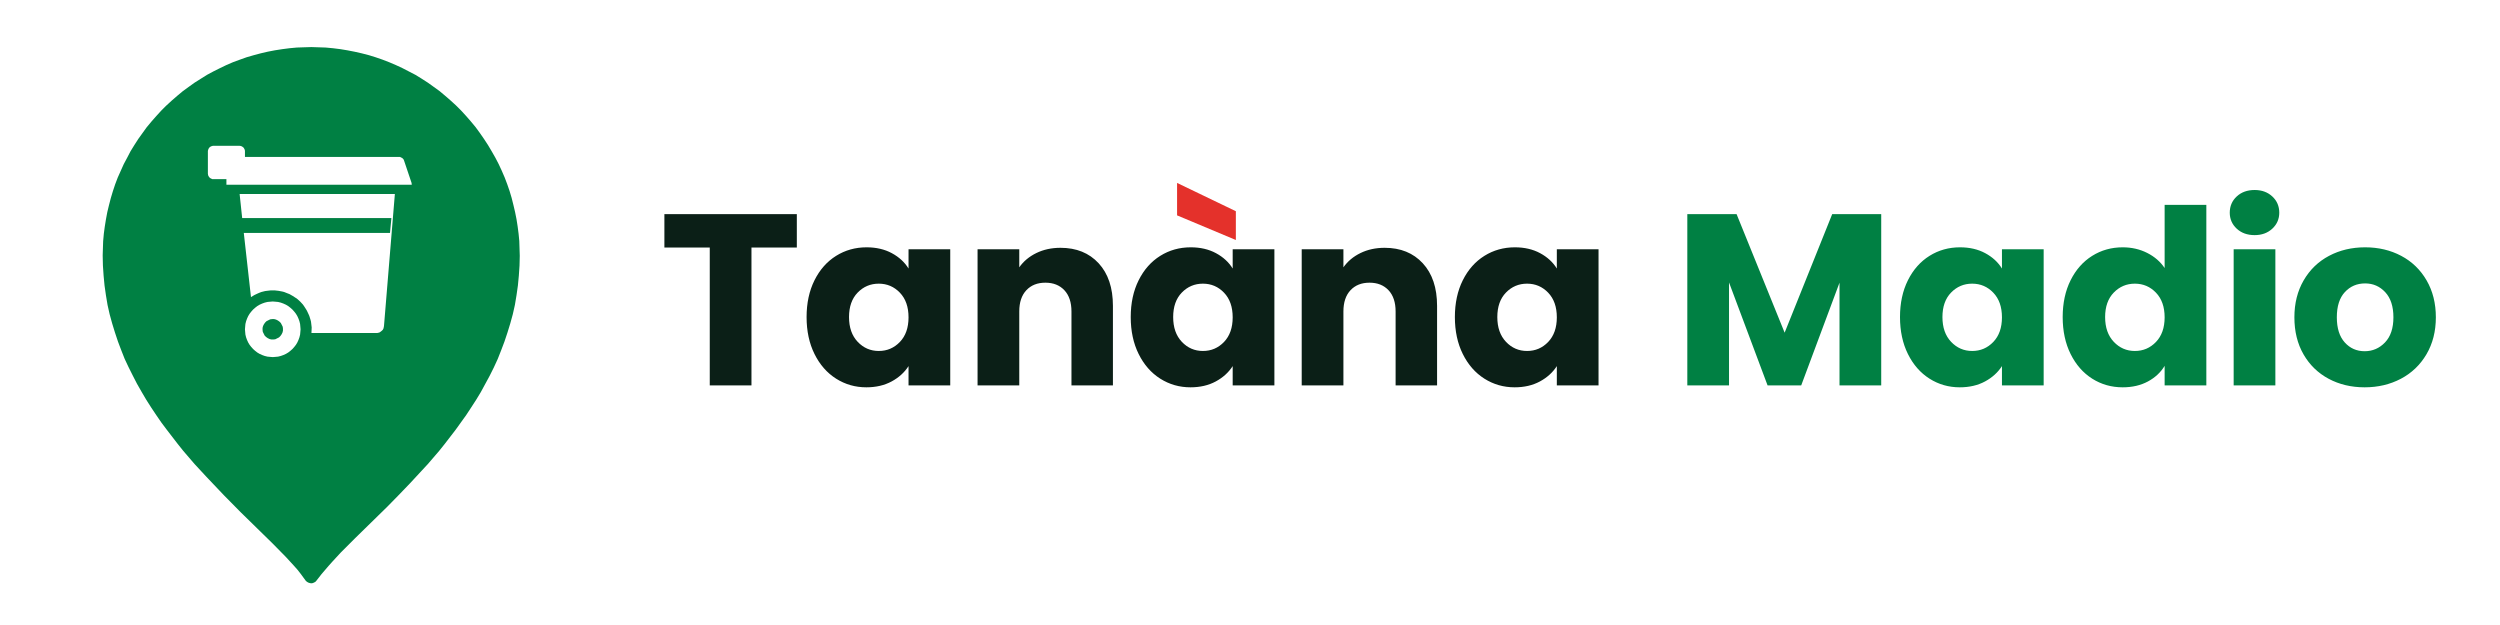
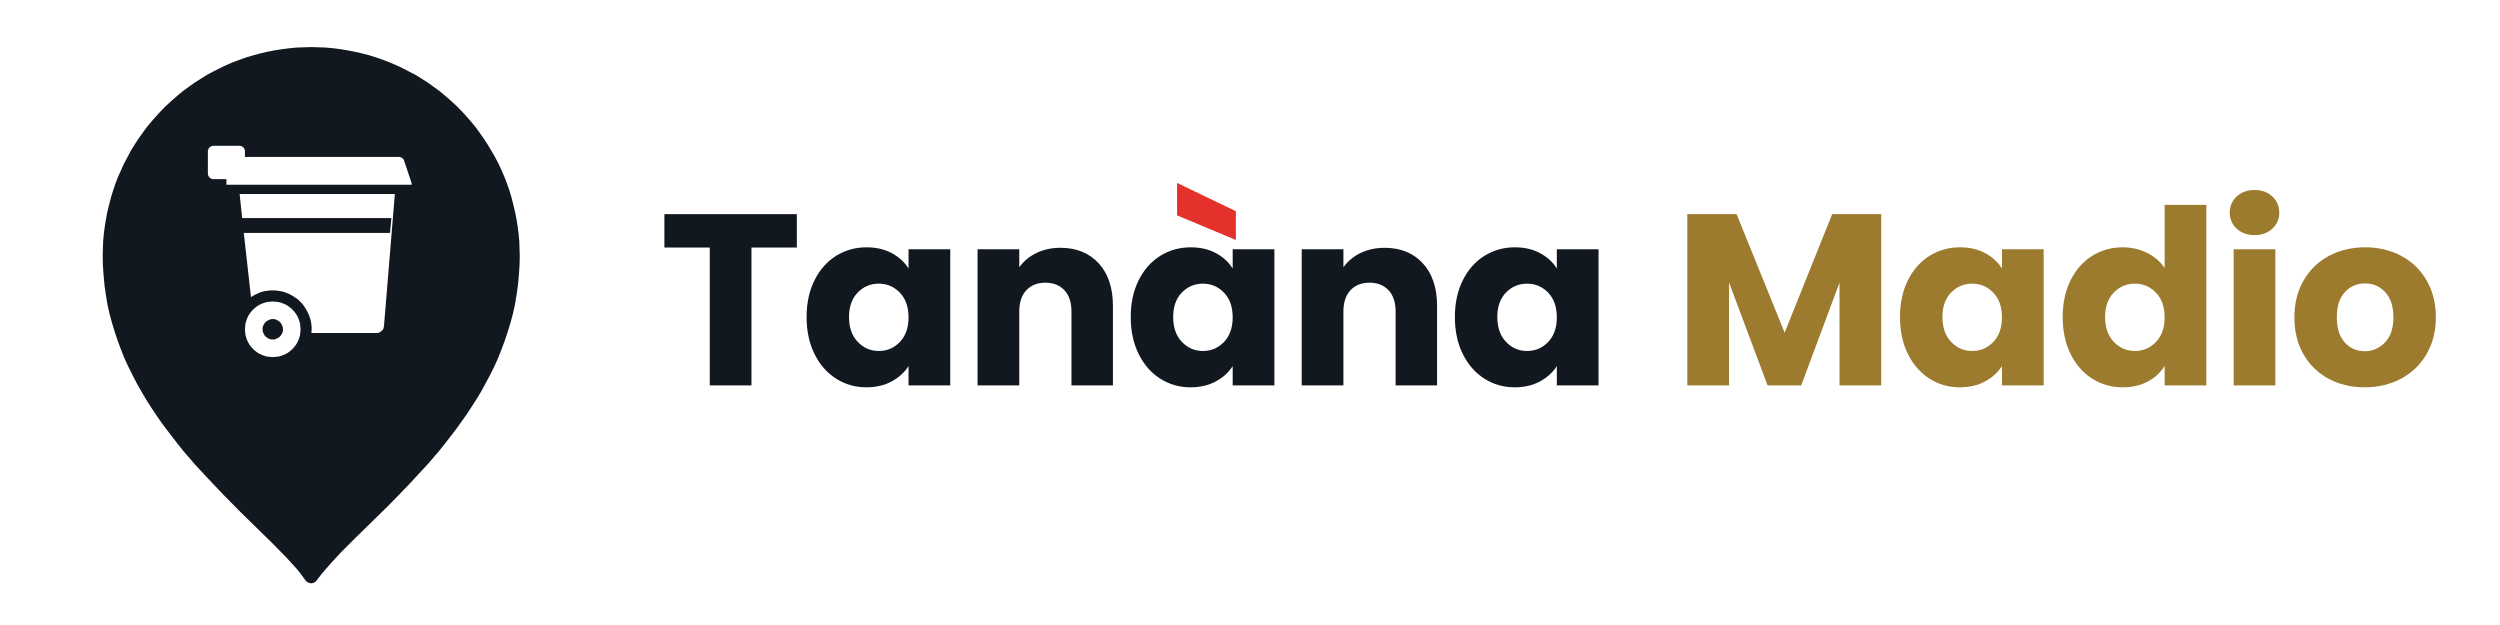
<svg xmlns="http://www.w3.org/2000/svg" viewBox="0 0 1025 256" width="1025" height="256" role="img" aria-labelledby="title">
  <g transform="translate(6 6) scale(0.95)">
-     <path fill="#008043" fill-rule="evenodd" d="M125.7 244.4L126.2 244.8L126.7 245.1L127.3 245.3L127.8 245.4L128.4 245.4L129.0 245.2L129.6 244.9L130.0 244.6L132.5 241.4L135.5 237.9L137.2 236.0L140.8 232.1L146.9 226.0L160.8 212.4L165.7 207.4L170.7 202.2L175.7 196.8L178.3 194.0L183.2 188.3L185.6 185.3L190.3 179.2L192.6 176.0L194.9 172.8L197.0 169.6L199.2 166.2L201.2 162.9L203.1 159.4L205.0 155.9L206.8 152.3L208.5 148.6L210.0 144.8L211.4 141.1L212.7 137.2L213.9 133.3L215.0 129.3L215.9 125.3L216.6 121.1L217.2 116.9L217.6 112.7L217.9 108.3L218.0 104.1L217.9 100.9L217.8 97.7L217.5 94.6L217.1 91.5L216.6 88.3L216.0 85.3L215.3 82.3L214.5 79.1L213.6 76.1L212.6 73.2L211.5 70.3L210.2 67.3L208.9 64.5L207.5 61.8L205.9 59.0L204.3 56.3L202.6 53.7L200.8 51.1L198.9 48.5L196.9 46.1L194.9 43.8L192.7 41.4L190.5 39.2L188.2 37.1L185.9 35.1L183.4 33.0L180.9 31.2L178.4 29.4L175.6 27.6L173.0 26.0L170.3 24.6L167.4 23.1L164.6 21.8L161.8 20.6L158.7 19.4L155.8 18.4L152.9 17.5L149.8 16.7L146.7 16.0L143.6 15.4L140.6 14.9L137.4 14.5L134.2 14.2L131.1 14.1L128.1 14.0L124.8 14.1L121.8 14.2L118.6 14.5L115.5 14.9L112.3 15.4L109.2 16.0L106.2 16.7L103.2 17.5L100.1 18.4L97.3 19.4L94.3 20.5L91.3 21.8L88.6 23.1L85.8 24.5L83.0 26.0L80.3 27.7L77.6 29.4L75.1 31.2L72.5 33.1L70.1 35.1L67.8 37.1L65.4 39.3L63.3 41.4L61.2 43.7L59.0 46.2L57.0 48.6L55.2 51.1L53.4 53.6L51.6 56.4L50.0 59.0L48.6 61.7L47.1 64.5L45.8 67.4L44.5 70.3L43.4 73.2L42.4 76.2L41.5 79.2L40.7 82.3L40.0 85.2L39.4 88.4L38.9 91.5L38.5 94.5L38.2 97.8L38.1 100.8L38.0 103.9L38.1 108.3L38.4 112.7L38.8 116.9L39.4 121.1L40.1 125.3L41.0 129.3L42.1 133.3L43.3 137.2L44.6 141.1L46.0 144.8L47.5 148.6L49.2 152.2L51.0 155.8L52.8 159.3L54.8 162.8L56.8 166.2L58.9 169.5L61.1 172.8L63.3 176.0L65.7 179.2L70.4 185.3L72.8 188.3L77.7 194.0L82.8 199.5L90.3 207.4L97.6 214.8L111.2 228.1L117.1 234.1L120.5 237.8L122.1 239.6L123.5 241.4ZM83.5 69.3L83.4 68.6L83.4 58.8L83.6 58.1L83.8 57.7L84.1 57.3L84.5 57.0L84.9 56.8L85.6 56.6L97.0 56.6L97.7 56.7L98.3 57.0L98.9 57.5L99.1 57.9L99.3 58.3L99.4 58.8L99.4 61.4L165.8 61.4L166.3 61.4L166.9 61.7L167.3 61.9L167.8 62.4L168.0 62.8L171.3 72.6L171.4 73.4L91.4 73.4L91.4 71.0L85.8 71.0L85.3 71.0L84.9 70.8L84.3 70.5L83.8 69.9ZM156.5 137.4L128.1 137.4L128.2 135.0L128.0 133.3L127.9 132.5L127.7 131.7L127.2 130.1L126.9 129.4L126.2 127.9L125.8 127.2L124.9 125.8L124.4 125.1L123.3 123.9L122.1 122.8L121.4 122.3L120.0 121.4L118.6 120.6L117.8 120.3L116.3 119.7L115.5 119.5L113.9 119.2L113.0 119.1L112.2 119.0L110.6 119.0L108.9 119.2L108.1 119.3L106.5 119.7L105.7 120.0L105.0 120.3L103.5 121.0L102.0 121.9L98.9 94.2L162.0 94.2L162.6 87.8L98.2 87.8L97.1 77.4L164.1 77.4L159.4 134.4L159.2 135.4L158.9 136.0L158.5 136.4L158.0 136.8L157.4 137.2ZM123.3 134.6L123.4 135.8L123.3 137.0L123.2 138.1L122.9 139.3L122.5 140.4L122.0 141.5L121.4 142.5L120.7 143.4L119.9 144.3L119.0 145.1L118.1 145.8L117.1 146.4L116.0 146.9L114.9 147.3L113.7 147.6L112.6 147.7L111.4 147.8L110.2 147.7L109.1 147.6L107.9 147.3L106.8 146.9L105.7 146.4L104.7 145.8L103.8 145.1L102.9 144.3L102.1 143.4L101.4 142.5L100.8 141.5L100.3 140.4L99.9 139.3L99.6 138.1L99.5 137.0L99.4 135.8L99.5 134.6L99.6 133.5L99.9 132.3L100.3 131.2L100.8 130.1L101.4 129.1L102.1 128.2L102.9 127.3L103.8 126.5L104.7 125.8L105.7 125.2L106.8 124.7L107.9 124.3L109.1 124.0L110.2 123.9L111.4 123.8L112.6 123.9L113.7 124.0L114.9 124.3L116.0 124.7L117.1 125.2L118.1 125.8L119.0 126.5L119.9 127.3L120.7 128.2L121.4 129.1L122.0 130.1L122.5 131.2L122.9 132.3L123.2 133.5ZM115.8 136.4L115.8 135.5L115.7 134.7L115.3 133.9L114.9 133.1L114.3 132.5L113.6 132.0L112.8 131.6L112.0 131.4L111.1 131.4L110.3 131.5L109.5 131.9L108.7 132.3L108.1 132.9L107.6 133.6L107.2 134.4L107.0 135.2L107.0 136.1L107.1 136.9L107.5 137.7L107.9 138.5L108.5 139.1L109.2 139.6L110.0 140.0L110.8 140.2L111.7 140.2L112.5 140.1L113.3 139.7L114.1 139.3L114.7 138.7L115.2 138.0L115.6 137.2Z" />
+     <path fill="#111820" fill-rule="evenodd" d="M125.7 244.4L126.2 244.8L126.7 245.1L127.3 245.3L127.8 245.4L128.4 245.4L129.0 245.2L129.6 244.9L130.0 244.6L132.5 241.4L135.5 237.9L137.2 236.0L140.8 232.1L146.9 226.0L160.8 212.4L165.7 207.4L170.7 202.2L175.7 196.8L178.3 194.0L183.2 188.3L185.6 185.3L190.3 179.2L192.6 176.0L194.9 172.8L197.0 169.6L199.2 166.2L201.2 162.9L203.1 159.4L205.0 155.9L206.8 152.3L208.5 148.6L210.0 144.8L211.4 141.1L212.7 137.2L213.9 133.3L215.0 129.3L215.9 125.3L216.6 121.1L217.2 116.9L217.6 112.7L217.9 108.3L218.0 104.1L217.9 100.9L217.8 97.7L217.5 94.6L217.1 91.5L216.6 88.3L216.0 85.3L215.3 82.3L214.5 79.1L213.6 76.1L212.6 73.2L211.5 70.3L210.2 67.3L208.9 64.5L207.5 61.8L205.9 59.0L204.3 56.3L202.6 53.7L200.8 51.1L198.9 48.5L196.9 46.1L194.9 43.8L192.7 41.4L190.5 39.2L188.2 37.1L185.9 35.1L183.4 33.0L180.9 31.2L178.4 29.4L175.6 27.6L173.0 26.0L170.3 24.6L167.4 23.1L164.6 21.8L161.8 20.6L158.7 19.4L155.8 18.4L152.9 17.5L149.8 16.7L146.7 16.0L143.6 15.4L140.6 14.9L137.4 14.5L134.2 14.2L131.1 14.1L128.1 14.0L124.8 14.1L121.8 14.2L118.6 14.5L115.5 14.9L112.3 15.4L109.2 16.0L106.2 16.7L103.2 17.5L100.1 18.4L97.3 19.4L94.3 20.5L91.3 21.8L88.6 23.1L85.8 24.5L83.0 26.0L80.3 27.7L77.6 29.4L75.1 31.2L72.5 33.1L70.1 35.1L67.8 37.1L65.4 39.3L63.3 41.4L61.2 43.7L59.0 46.2L57.0 48.6L55.2 51.1L53.4 53.6L51.6 56.4L50.0 59.0L48.6 61.7L47.1 64.5L45.8 67.4L44.5 70.3L43.4 73.2L42.4 76.2L41.5 79.2L40.7 82.3L40.0 85.2L39.4 88.4L38.9 91.5L38.5 94.5L38.2 97.8L38.1 100.8L38.0 103.9L38.1 108.3L38.4 112.7L38.8 116.9L39.4 121.1L40.1 125.3L41.0 129.3L42.1 133.3L43.3 137.2L44.6 141.1L46.0 144.8L47.5 148.6L49.2 152.2L51.0 155.8L52.8 159.3L54.8 162.8L56.8 166.2L58.9 169.5L61.1 172.8L63.3 176.0L65.7 179.2L70.4 185.3L72.8 188.3L77.7 194.0L82.8 199.5L90.3 207.4L97.6 214.8L111.2 228.1L117.1 234.1L120.5 237.8L122.1 239.6L123.5 241.4ZM83.5 69.3L83.4 68.6L83.4 58.8L83.6 58.1L83.8 57.7L84.1 57.3L84.5 57.0L84.9 56.8L85.6 56.6L97.0 56.6L97.7 56.7L98.3 57.0L98.9 57.5L99.1 57.9L99.3 58.3L99.4 58.8L99.4 61.4L165.8 61.4L166.3 61.4L166.9 61.7L167.3 61.9L167.8 62.4L168.0 62.8L171.3 72.6L171.4 73.4L91.4 73.4L91.4 71.0L85.8 71.0L85.3 71.0L84.9 70.8L84.3 70.5L83.8 69.9ZM156.5 137.4L128.1 137.4L128.2 135.0L128.0 133.3L127.9 132.5L127.7 131.7L127.2 130.1L126.9 129.4L126.2 127.9L125.8 127.2L124.9 125.8L124.4 125.1L123.3 123.9L122.1 122.8L121.4 122.3L120.0 121.4L118.6 120.6L117.8 120.3L116.3 119.7L115.5 119.5L113.9 119.2L113.0 119.1L112.2 119.0L110.6 119.0L108.9 119.2L108.1 119.3L106.5 119.7L105.7 120.0L105.0 120.3L103.5 121.0L102.0 121.9L98.9 94.2L162.0 94.2L162.6 87.8L98.2 87.8L97.1 77.4L164.1 77.4L159.4 134.4L159.2 135.4L158.9 136.0L158.5 136.4L158.0 136.8L157.4 137.2ZM123.3 134.6L123.4 135.8L123.3 137.0L123.2 138.1L122.9 139.3L122.5 140.4L122.0 141.5L121.4 142.5L120.7 143.4L119.9 144.3L119.0 145.1L118.1 145.8L117.1 146.4L116.0 146.9L114.9 147.3L113.7 147.6L112.6 147.7L111.4 147.8L110.2 147.7L109.1 147.6L107.9 147.3L106.8 146.9L105.7 146.4L104.7 145.8L103.8 145.1L102.9 144.3L102.1 143.4L101.4 142.5L100.8 141.5L100.3 140.4L99.9 139.3L99.6 138.1L99.5 137.0L99.4 135.8L99.5 134.6L99.6 133.5L99.9 132.3L100.3 131.2L100.8 130.1L101.4 129.1L102.1 128.2L102.9 127.3L103.8 126.5L104.7 125.8L105.7 125.2L106.8 124.7L107.9 124.3L109.1 124.0L110.2 123.9L111.4 123.8L112.6 123.9L113.7 124.0L114.9 124.3L116.0 124.7L117.1 125.2L118.1 125.8L119.0 126.5L119.9 127.3L120.7 128.2L121.4 129.1L122.0 130.1L122.5 131.2L122.9 132.3L123.2 133.5ZM115.8 136.4L115.8 135.5L115.7 134.7L115.3 133.9L114.9 133.1L114.3 132.5L113.6 132.0L112.8 131.6L112.0 131.4L111.1 131.4L110.3 131.5L109.5 131.9L108.7 132.3L108.1 132.9L107.6 133.6L107.2 134.4L107.0 135.2L107.0 136.1L107.1 136.9L107.5 137.7L107.9 138.5L108.5 139.1L109.2 139.6L110.0 140.0L110.8 140.2L111.7 140.2L112.5 140.1L113.3 139.7L114.1 139.3L114.7 138.7L115.2 138.0L115.6 137.2Z" />
  </g>
  <defs>
    <clipPath id="acc270158">
      <rect x="461.6" y="73.0" width="62.9" height="25.4" />
    </clipPath>
    <clipPath id="no270158">
      <path clip-rule="evenodd" d="M-5000 -5000H5000V5000H-5000Z M461.6 73.0V98.4H524.5V73.0Z" />
    </clipPath>
  </defs>
-   <path fill="#0B1F17" clip-path="url(#no270158)" d="M326.7 87.8V101.5H308.1V158.0H291.0V101.5H272.4V87.8ZM355.3 101.4Q361.2 101.4 365.65 103.8Q370.1 106.2 372.5 110.1V102.2H389.6V158.0H372.5V150.1Q370 154.0 365.55 156.4Q361.1 158.8 355.2 158.8Q348.4 158.8 342.8 155.25Q337.2 151.7 333.95 145.15Q330.7 138.6 330.7 130.0Q330.7 121.4 333.95 114.9Q337.2 108.4 342.8 104.9Q348.4 101.4 355.3 101.4ZM360.3 116.3Q355.2 116.3 351.65 119.95Q348.1 123.6 348.1 130.0Q348.1 136.4 351.65 140.15Q355.2 143.9 360.3 143.9Q365.4 143.9 368.95 140.2Q372.5 136.5 372.5 130.1Q372.5 123.7 368.95 120.0Q365.4 116.3 360.3 116.3ZM456.3 125.4V158.0H439.3V127.7Q439.3 122.1 436.4 119.0Q433.5 115.9 428.6 115.9Q423.7 115.9 420.8 119.0Q417.9 122.1 417.9 127.7V158.0H400.8V102.2H417.9V109.6Q420.5 105.9 424.9 103.75Q429.3 101.6 434.8 101.6Q444.6 101.6 450.45 107.95Q456.3 114.3 456.3 125.4ZM488.2 101.4Q494.1 101.4 498.55 103.8Q503 106.2 505.4 110.1V102.2H522.5V158.0H505.4V150.1Q502.9 154.0 498.45 156.4Q494 158.8 488.1 158.8Q481.3 158.8 475.7 155.25Q470.1 151.7 466.85 145.15Q463.6 138.6 463.6 130.0Q463.6 121.4 466.85 114.9Q470.1 108.4 475.7 104.9Q481.3 101.4 488.2 101.4ZM493.2 116.3Q488.1 116.3 484.55 119.95Q481 123.6 481 130.0Q481 136.4 484.55 140.15Q488.1 143.9 493.2 143.9Q498.3 143.9 501.85 140.2Q505.4 136.5 505.4 130.1Q505.4 123.7 501.85 120.0Q498.3 116.3 493.2 116.3ZM506.7 86.6V98.4L482.6 88.3V75.0ZM589.2 125.4V158.0H572.2V127.7Q572.2 122.1 569.3 119.0Q566.4 115.9 561.5 115.9Q556.6 115.9 553.7 119.0Q550.8 122.1 550.8 127.7V158.0H533.7V102.2H550.8V109.6Q553.4 105.9 557.8 103.75Q562.2 101.6 567.7 101.6Q577.5 101.6 583.35 107.95Q589.2 114.3 589.2 125.4ZM621.1 101.4Q627.0 101.4 631.45 103.8Q635.9 106.2 638.3 110.1V102.2H655.4V158.0H638.3V150.1Q635.8 154.0 631.35 156.4Q626.9 158.8 621.0 158.8Q614.2 158.8 608.6 155.25Q603.0 151.7 599.75 145.15Q596.5 138.6 596.5 130.0Q596.5 121.4 599.75 114.9Q603.0 108.4 608.6 104.9Q614.2 101.4 621.1 101.4ZM626.1 116.3Q621.0 116.3 617.45 119.95Q613.9 123.6 613.9 130.0Q613.9 136.4 617.45 140.15Q621.0 143.9 626.1 143.9Q631.2 143.9 634.75 140.2Q638.3 136.5 638.3 130.1Q638.3 123.7 634.75 120.0Q631.2 116.3 626.1 116.3Z" />
+   <path fill="#111820" clip-path="url(#no270158)" d="M326.7 87.8V101.5H308.1V158.0H291.0V101.5H272.4V87.8ZM355.3 101.4Q361.2 101.4 365.65 103.8Q370.1 106.2 372.5 110.1V102.2H389.6V158.0H372.5V150.1Q370 154.0 365.55 156.4Q361.1 158.8 355.2 158.8Q348.4 158.8 342.8 155.25Q337.2 151.7 333.95 145.15Q330.7 138.6 330.7 130.0Q330.7 121.4 333.95 114.9Q337.2 108.4 342.8 104.9Q348.4 101.4 355.3 101.4ZM360.3 116.3Q355.2 116.3 351.65 119.95Q348.1 123.6 348.1 130.0Q348.1 136.4 351.65 140.15Q355.2 143.9 360.3 143.9Q365.4 143.9 368.95 140.2Q372.5 136.5 372.5 130.1Q372.5 123.7 368.95 120.0Q365.4 116.3 360.3 116.3ZM456.3 125.4V158.0H439.3V127.7Q439.3 122.1 436.4 119.0Q433.5 115.9 428.6 115.9Q423.7 115.9 420.8 119.0Q417.9 122.1 417.9 127.7V158.0H400.8V102.2H417.9V109.6Q420.5 105.9 424.9 103.75Q429.3 101.6 434.8 101.6Q444.6 101.6 450.45 107.95Q456.3 114.3 456.3 125.4ZM488.2 101.4Q494.1 101.4 498.55 103.8Q503 106.2 505.4 110.1V102.2H522.5V158.0H505.4V150.1Q502.9 154.0 498.45 156.4Q494 158.8 488.1 158.8Q481.3 158.8 475.7 155.25Q470.1 151.7 466.85 145.15Q463.6 138.6 463.6 130.0Q463.6 121.4 466.85 114.9Q470.1 108.4 475.7 104.9Q481.3 101.4 488.2 101.4ZM493.2 116.3Q488.1 116.3 484.55 119.95Q481 123.6 481 130.0Q481 136.4 484.55 140.15Q488.1 143.9 493.2 143.9Q498.3 143.9 501.85 140.2Q505.4 136.5 505.4 130.1Q505.4 123.7 501.85 120.0Q498.3 116.3 493.2 116.3ZM506.7 86.6V98.4L482.6 88.3V75.0ZM589.2 125.4V158.0H572.2V127.7Q572.2 122.1 569.3 119.0Q566.4 115.9 561.5 115.9Q556.6 115.9 553.7 119.0Q550.8 122.1 550.8 127.7V158.0H533.7V102.2H550.8V109.6Q553.4 105.9 557.8 103.75Q562.2 101.6 567.7 101.6Q577.5 101.6 583.35 107.95Q589.2 114.3 589.2 125.4ZM621.1 101.4Q627.0 101.4 631.45 103.8Q635.9 106.2 638.3 110.1V102.2H655.4V158.0H638.3V150.1Q635.8 154.0 631.35 156.4Q626.9 158.8 621.0 158.8Q614.2 158.8 608.6 155.25Q603.0 151.7 599.75 145.15Q596.5 138.6 596.5 130.0Q596.5 121.4 599.75 114.9Q603.0 108.4 608.6 104.9Q614.2 101.4 621.1 101.4ZM626.1 116.3Q621.0 116.3 617.45 119.95Q613.9 123.6 613.9 130.0Q613.9 136.4 617.45 140.15Q621.0 143.9 626.1 143.9Q631.2 143.9 634.75 140.2Q638.3 136.5 638.3 130.1Q638.3 123.7 634.75 120.0Q631.2 116.3 626.1 116.3Z" />
  <path fill="#E4312B" clip-path="url(#acc270158)" d="M326.7 87.8V101.5H308.1V158.0H291.0V101.5H272.4V87.8ZM355.3 101.4Q361.2 101.4 365.65 103.8Q370.1 106.2 372.5 110.1V102.2H389.6V158.0H372.5V150.1Q370 154.0 365.55 156.4Q361.1 158.8 355.2 158.8Q348.4 158.8 342.8 155.25Q337.2 151.7 333.95 145.15Q330.7 138.6 330.7 130.0Q330.7 121.4 333.95 114.9Q337.2 108.4 342.8 104.9Q348.4 101.4 355.3 101.4ZM360.3 116.3Q355.2 116.3 351.65 119.95Q348.1 123.6 348.1 130.0Q348.1 136.4 351.65 140.15Q355.2 143.9 360.3 143.9Q365.4 143.9 368.95 140.2Q372.5 136.5 372.5 130.1Q372.5 123.7 368.95 120.0Q365.4 116.3 360.3 116.3ZM456.3 125.4V158.0H439.3V127.7Q439.3 122.1 436.4 119.0Q433.5 115.9 428.6 115.9Q423.7 115.9 420.8 119.0Q417.9 122.1 417.9 127.7V158.0H400.8V102.2H417.9V109.6Q420.5 105.9 424.9 103.75Q429.3 101.6 434.8 101.6Q444.6 101.6 450.45 107.95Q456.3 114.3 456.3 125.4ZM488.2 101.4Q494.1 101.4 498.55 103.8Q503 106.2 505.4 110.1V102.2H522.5V158.0H505.4V150.1Q502.9 154.0 498.45 156.4Q494 158.8 488.1 158.8Q481.3 158.8 475.7 155.25Q470.1 151.7 466.85 145.15Q463.6 138.6 463.6 130.0Q463.6 121.4 466.85 114.9Q470.1 108.4 475.7 104.9Q481.3 101.4 488.2 101.4ZM493.2 116.3Q488.1 116.3 484.55 119.95Q481 123.6 481 130.0Q481 136.4 484.55 140.15Q488.1 143.9 493.2 143.9Q498.3 143.9 501.85 140.2Q505.4 136.5 505.4 130.1Q505.4 123.7 501.85 120.0Q498.3 116.3 493.2 116.3ZM506.7 86.6V98.4L482.6 88.3V75.0ZM589.2 125.4V158.0H572.2V127.7Q572.2 122.1 569.3 119.0Q566.4 115.9 561.5 115.9Q556.6 115.9 553.7 119.0Q550.8 122.1 550.8 127.7V158.0H533.7V102.2H550.8V109.6Q553.4 105.9 557.8 103.75Q562.2 101.6 567.7 101.6Q577.5 101.6 583.35 107.95Q589.2 114.3 589.2 125.4ZM621.1 101.4Q627.0 101.4 631.45 103.8Q635.9 106.2 638.3 110.1V102.2H655.4V158.0H638.3V150.1Q635.8 154.0 631.35 156.4Q626.9 158.8 621.0 158.8Q614.2 158.8 608.6 155.25Q603.0 151.7 599.75 145.15Q596.5 138.6 596.5 130.0Q596.5 121.4 599.75 114.9Q603.0 108.4 608.6 104.9Q614.2 101.4 621.1 101.4ZM626.1 116.3Q621.0 116.3 617.45 119.95Q613.9 123.6 613.9 130.0Q613.9 136.4 617.45 140.15Q621.0 143.9 626.1 143.9Q631.2 143.9 634.75 140.2Q638.3 136.5 638.3 130.1Q638.3 123.7 634.75 120.0Q631.2 116.3 626.1 116.3Z" />
-   <path fill="#008043" d="M771.3 87.8V158.0H754.2V115.9L738.5 158.0H724.7L708.9 115.8V158.0H691.8V87.8H712.0L731.7 136.4L751.2 87.8ZM803.6 101.4Q809.5 101.4 813.95 103.8Q818.4 106.2 820.8 110.1V102.2H837.9V158.0H820.8V150.1Q818.3 154.0 813.85 156.4Q809.4 158.8 803.5 158.8Q796.7 158.8 791.1 155.25Q785.5 151.7 782.25 145.15Q779.0 138.6 779.0 130.0Q779.0 121.4 782.25 114.9Q785.5 108.4 791.1 104.9Q796.7 101.4 803.6 101.4ZM808.6 116.3Q803.5 116.3 799.95 119.95Q796.4 123.6 796.4 130.0Q796.4 136.4 799.95 140.15Q803.5 143.9 808.6 143.9Q813.7 143.9 817.25 140.2Q820.8 136.5 820.8 130.1Q820.8 123.7 817.25 120.0Q813.7 116.3 808.6 116.3ZM870.3 101.4Q875.8 101.4 880.35 103.7Q884.9 106.0 887.5 109.9V84.0H904.6V158.0H887.5V150.0Q885.1 154.0 880.65 156.4Q876.2 158.8 870.3 158.8Q863.4 158.8 857.8 155.25Q852.2 151.7 848.95 145.15Q845.7 138.6 845.7 130.0Q845.7 121.4 848.95 114.9Q852.2 108.4 857.8 104.9Q863.4 101.4 870.3 101.4ZM875.3 116.3Q870.2 116.3 866.65 119.95Q863.1 123.6 863.1 130.0Q863.1 136.4 866.65 140.15Q870.2 143.9 875.3 143.9Q880.4 143.9 883.95 140.2Q887.5 136.5 887.5 130.1Q887.5 123.7 883.95 120.0Q880.4 116.3 875.3 116.3ZM914.2 87.2Q914.2 83.2 917.05 80.55Q919.9 77.9 924.4 77.9Q928.8 77.9 931.65 80.55Q934.5 83.2 934.5 87.2Q934.5 91.1 931.65 93.75Q928.8 96.4 924.4 96.4Q919.9 96.4 917.05 93.75Q914.2 91.1 914.2 87.2ZM932.9 102.2V158.0H915.8V102.2ZM940.7 130.1Q940.7 121.5 944.5 114.95Q948.3 108.4 954.9 104.9Q961.5 101.4 969.7 101.4Q977.9 101.4 984.5 104.9Q991.1 108.4 994.9 114.95Q998.7 121.5 998.7 130.1Q998.7 138.7 994.85 145.25Q991 151.8 984.35 155.3Q977.7 158.8 969.5 158.8Q961.3 158.8 954.75 155.3Q948.2 151.8 944.45 145.3Q940.7 138.8 940.7 130.1ZM981.3 130.1Q981.3 123.4 977.95 119.8Q974.6 116.2 969.7 116.2Q964.7 116.2 961.4 119.75Q958.1 123.3 958.1 130.1Q958.1 136.8 961.35 140.4Q964.6 144.0 969.5 144.0Q974.4 144.0 977.85 140.4Q981.3 136.8 981.3 130.1Z" />
+   <path fill="#9C7A2E" d="M771.3 87.8V158.0H754.2V115.9L738.5 158.0H724.7L708.9 115.8V158.0H691.8V87.8H712.0L731.7 136.4L751.2 87.8ZM803.6 101.4Q809.5 101.4 813.95 103.8Q818.4 106.2 820.8 110.1V102.2H837.9V158.0H820.8V150.1Q818.3 154.0 813.85 156.4Q809.4 158.8 803.5 158.8Q796.7 158.8 791.1 155.25Q785.5 151.7 782.25 145.15Q779.0 138.6 779.0 130.0Q779.0 121.4 782.25 114.9Q785.5 108.4 791.1 104.9Q796.7 101.4 803.6 101.4ZM808.6 116.3Q803.5 116.3 799.95 119.95Q796.4 123.6 796.4 130.0Q796.4 136.4 799.95 140.15Q803.5 143.9 808.6 143.9Q813.7 143.9 817.25 140.2Q820.8 136.5 820.8 130.1Q820.8 123.7 817.25 120.0Q813.7 116.3 808.6 116.3ZM870.3 101.4Q875.8 101.4 880.35 103.7Q884.9 106.0 887.5 109.9V84.0H904.6V158.0H887.5V150.0Q885.1 154.0 880.65 156.4Q876.2 158.8 870.3 158.8Q863.4 158.8 857.8 155.25Q852.2 151.7 848.95 145.15Q845.7 138.6 845.7 130.0Q845.7 121.4 848.95 114.9Q852.2 108.4 857.8 104.9Q863.4 101.4 870.3 101.4ZM875.3 116.3Q870.2 116.3 866.65 119.95Q863.1 123.6 863.1 130.0Q863.1 136.4 866.65 140.15Q870.2 143.9 875.3 143.9Q880.4 143.9 883.95 140.2Q887.5 136.5 887.5 130.1Q887.5 123.7 883.95 120.0Q880.4 116.3 875.3 116.3ZM914.2 87.2Q914.2 83.2 917.05 80.55Q919.9 77.9 924.4 77.9Q928.8 77.9 931.65 80.55Q934.5 83.2 934.5 87.2Q934.5 91.1 931.65 93.75Q928.8 96.4 924.4 96.4Q919.9 96.4 917.05 93.75Q914.2 91.1 914.2 87.2ZM932.9 102.2V158.0H915.8V102.2ZM940.7 130.1Q940.7 121.5 944.5 114.95Q948.3 108.4 954.9 104.9Q961.5 101.4 969.7 101.4Q977.9 101.4 984.5 104.9Q991.1 108.4 994.9 114.95Q998.7 121.5 998.7 130.1Q998.7 138.7 994.85 145.25Q991 151.8 984.35 155.3Q977.7 158.8 969.5 158.8Q961.3 158.8 954.75 155.3Q948.2 151.8 944.45 145.3Q940.7 138.8 940.7 130.1ZM981.3 130.1Q981.3 123.4 977.95 119.8Q974.6 116.2 969.7 116.2Q964.7 116.2 961.4 119.75Q958.1 123.3 958.1 130.1Q958.1 136.8 961.35 140.4Q964.6 144.0 969.5 144.0Q974.4 144.0 977.85 140.4Q981.3 136.8 981.3 130.1Z" />
</svg>
